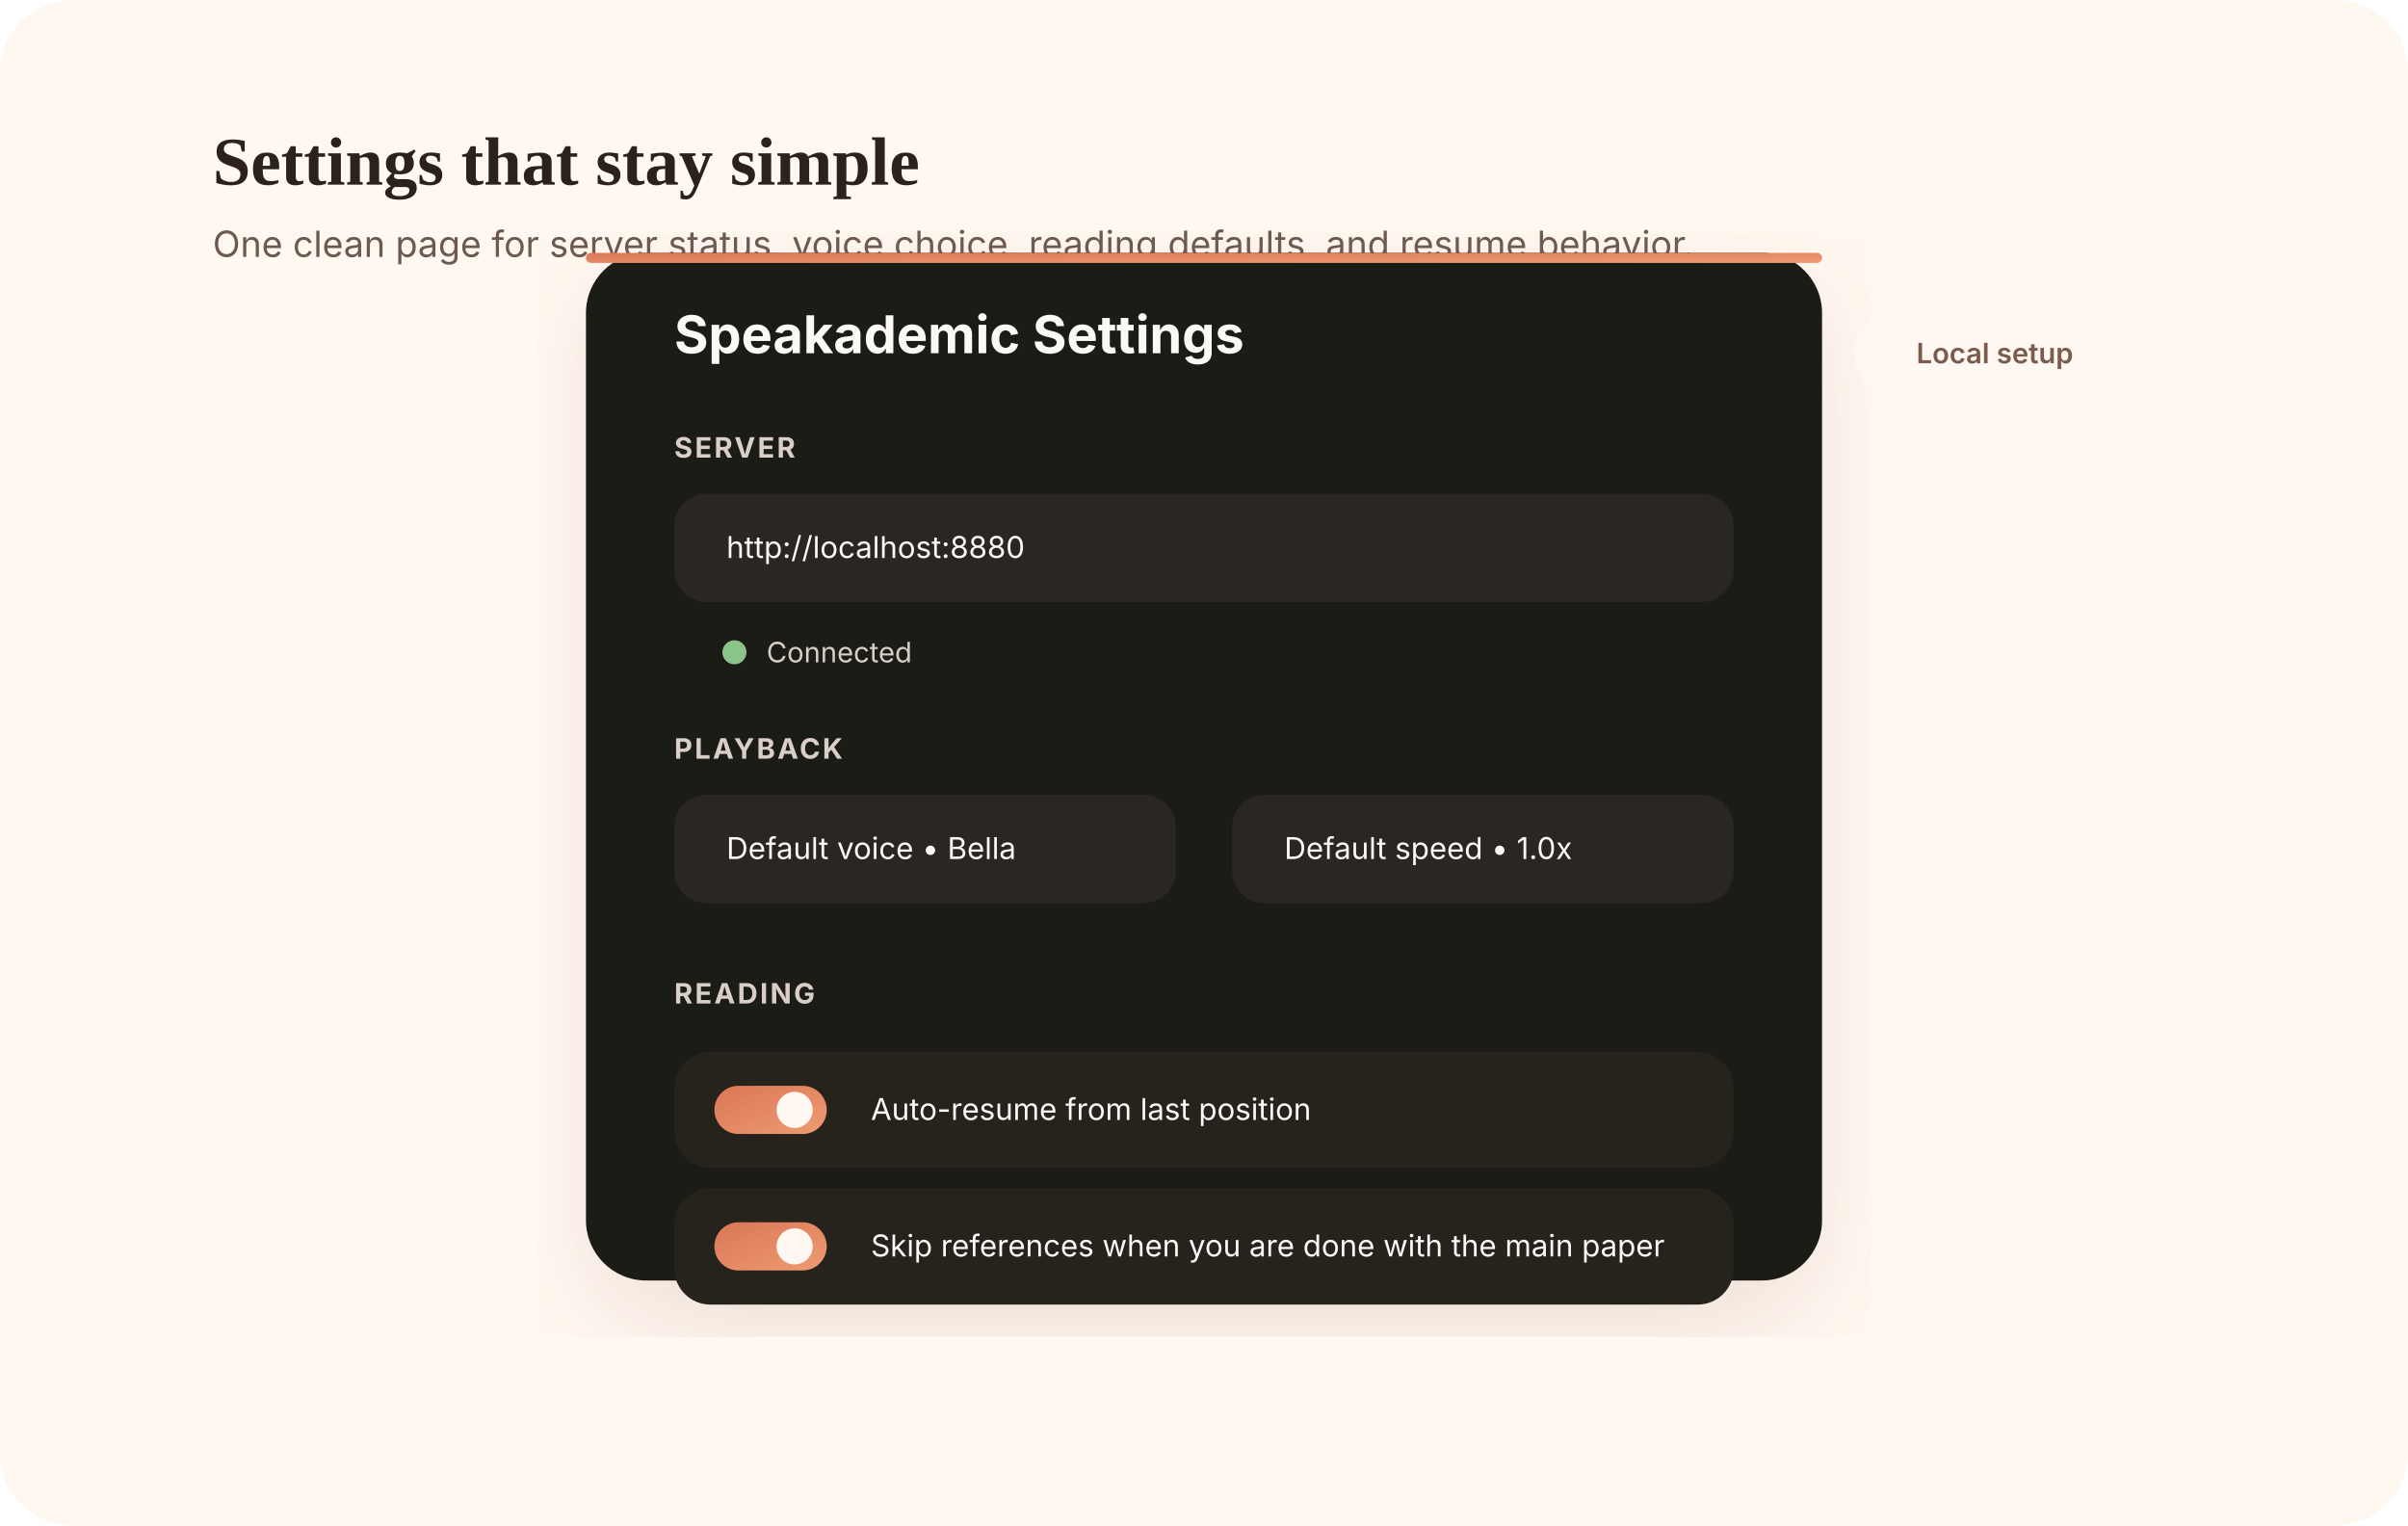
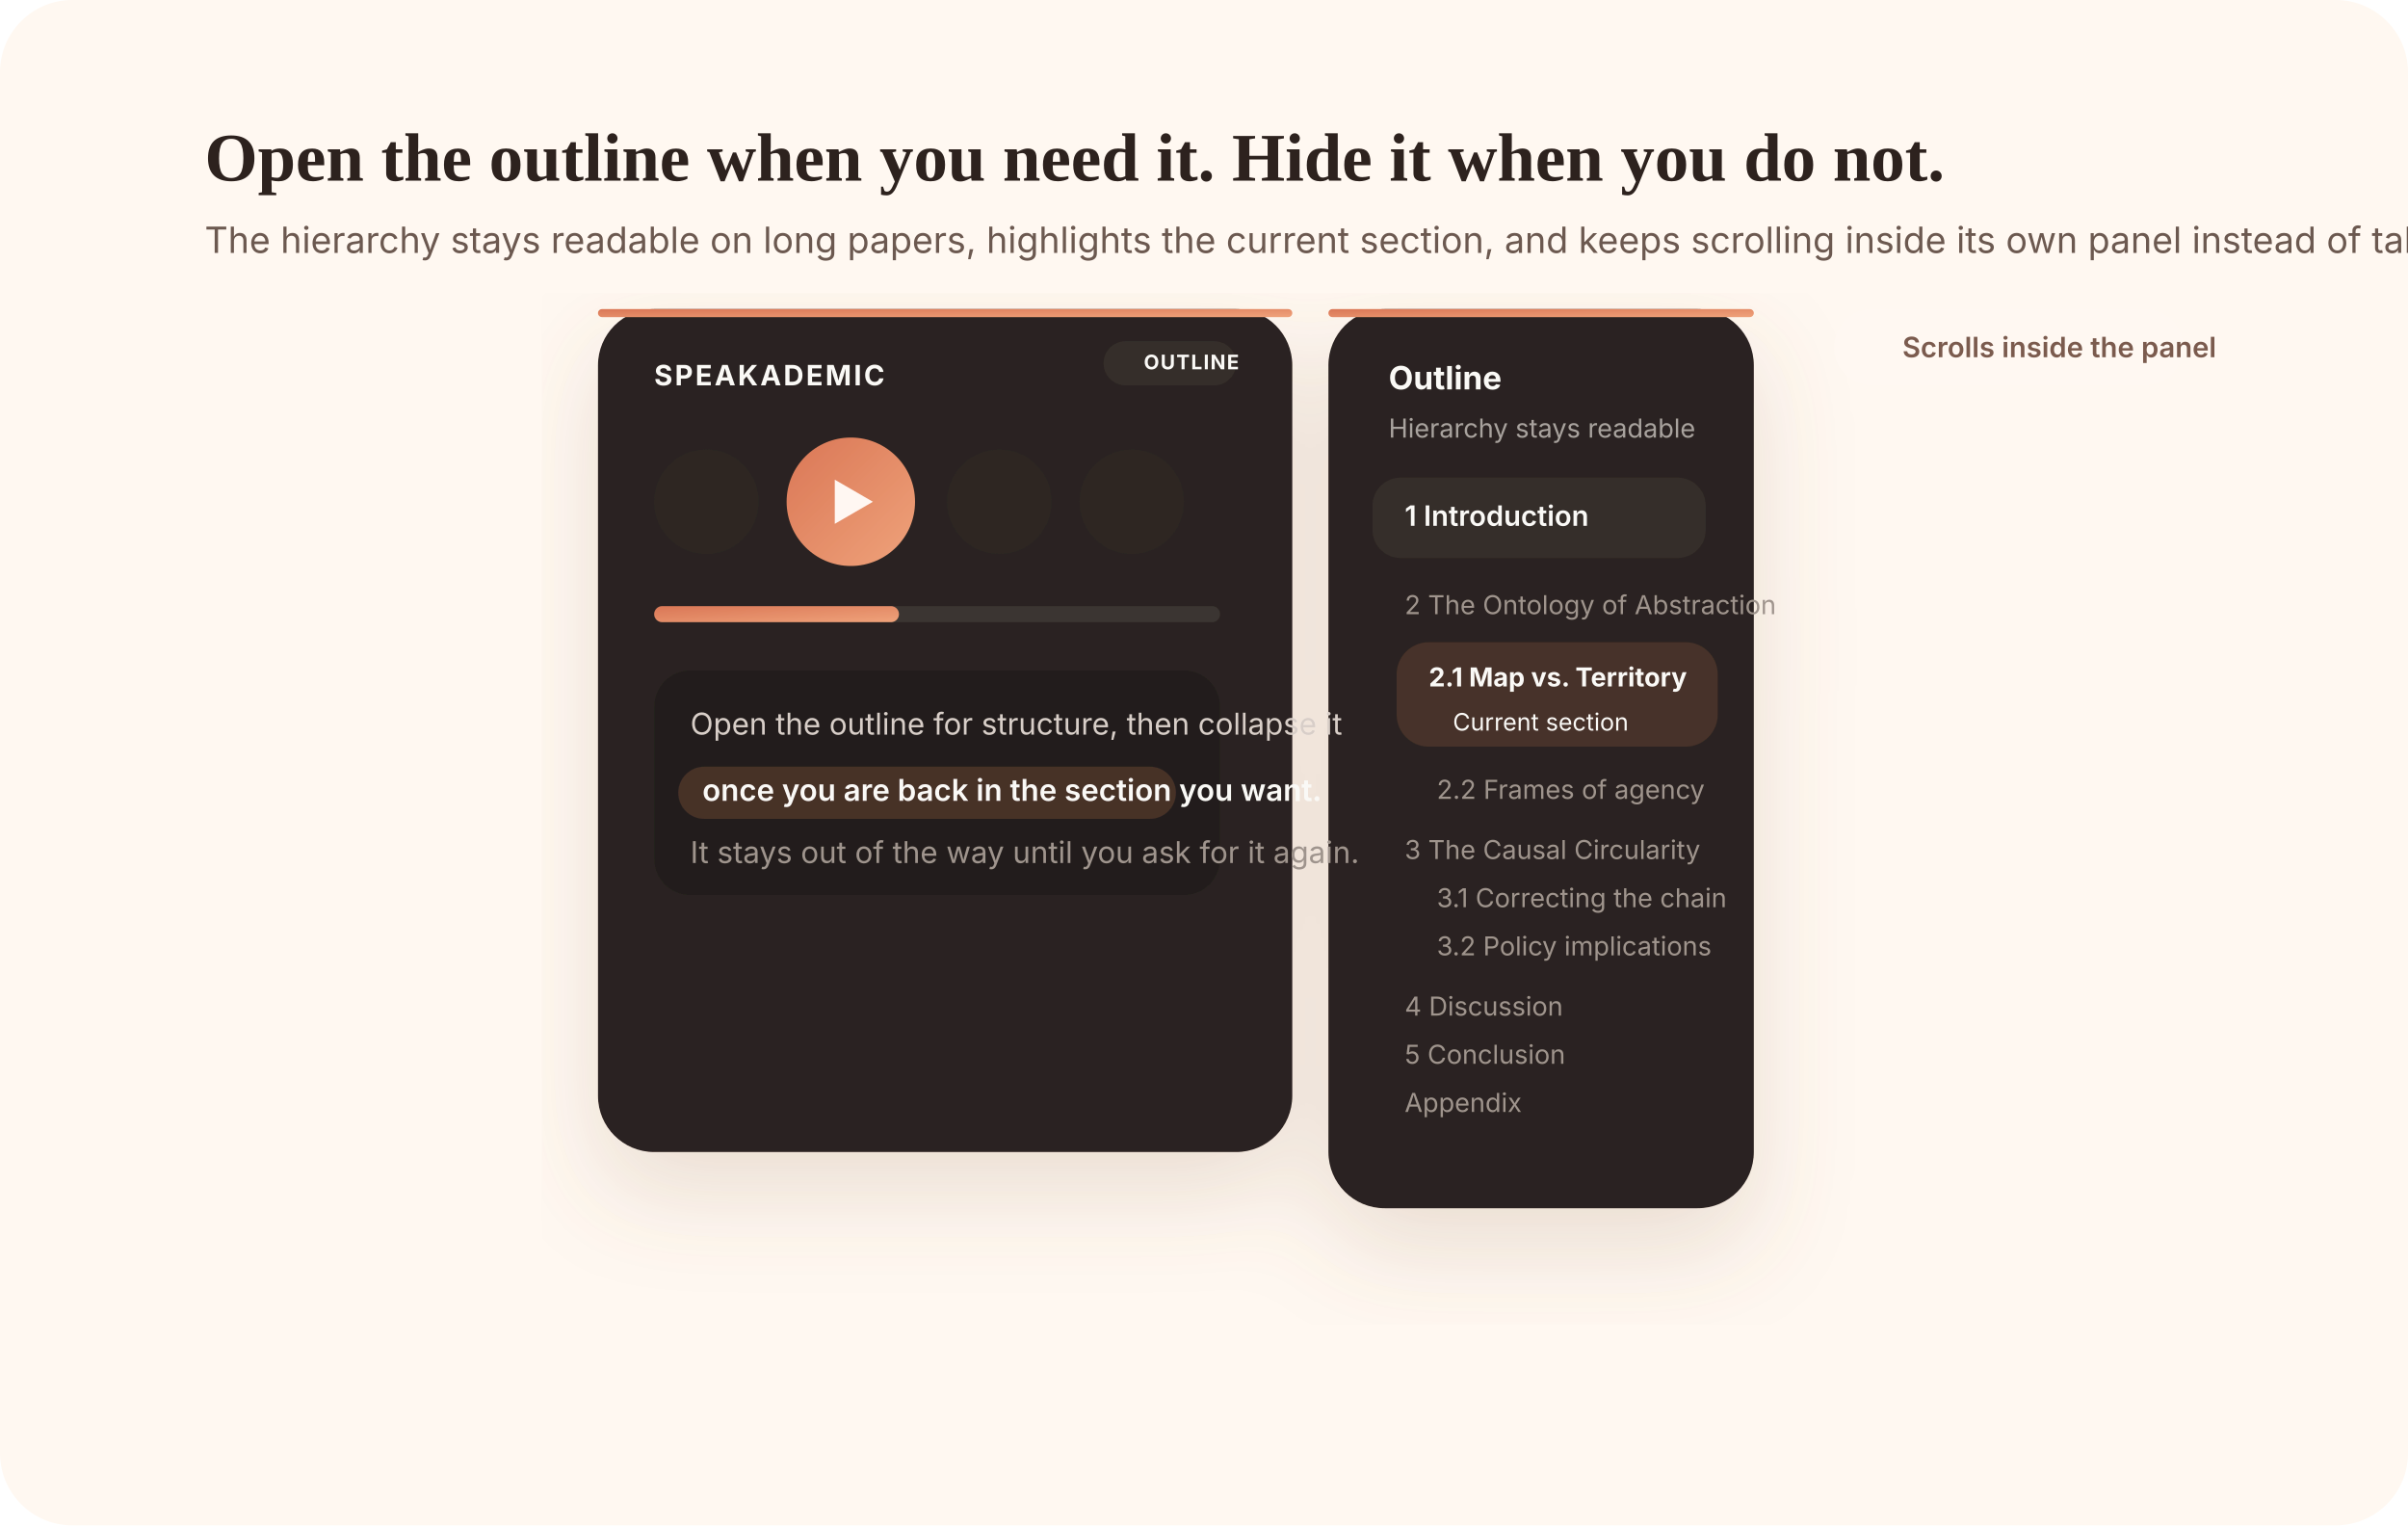
<svg xmlns="http://www.w3.org/2000/svg" width="1200" height="760" viewBox="0 0 1200 760" fill="none">
  <defs>
-     <linearGradient id="bg" x1="60" y1="20" x2="1100" y2="720">
+     <linearGradient id="bg" x1="72" y1="18" x2="1110" y2="720">
      <stop offset="0" stop-color="#FFF8F1" />
-       <stop offset="1" stop-color="#F3D7C9" />
+       <stop offset="1" stop-color="#F1D3C2" />
    </linearGradient>
    <linearGradient id="accent" x1="0" y1="0" x2="1" y2="1">
      <stop offset="0" stop-color="#DA7756" />
-       <stop offset="1" stop-color="#EE9B72" />
+       <stop offset="1" stop-color="#EFA27A" />
    </linearGradient>
-     <filter id="panelShadow" x="268" y="98" width="664" height="568" filterUnits="userSpaceOnUse" color-interpolation-filters="sRGB">
-       <feDropShadow dx="0" dy="18" stdDeviation="24" flood-color="#966B59" flood-opacity="0.16" />
+     <linearGradient id="panel" x1="356" y1="176" x2="918" y2="596">
+       <stop offset="0" stop-color="#2B2421" />
+       <stop offset="1" stop-color="#171311" />
+     </linearGradient>
+     <filter id="panelShadow" x="270" y="126" width="660" height="534" filterUnits="userSpaceOnUse" color-interpolation-filters="sRGB">
+       <feDropShadow dx="0" dy="20" stdDeviation="24" flood-color="#8E6452" flood-opacity="0.18" />
    </filter>
  </defs>
  <rect width="1200" height="760" rx="36" fill="url(#bg)" />
-   <text x="106" y="92" fill="#2D211D" font-family="Georgia, 'Times New Roman', serif" font-size="34" font-weight="700">
-     Settings that stay simple
+   <text x="102" y="90" fill="#2D221E" font-family="Georgia, 'Times New Roman', serif" font-size="34" font-weight="700">
+     Open the outline when you need it. Hide it when you do not.
  </text>
-   <text x="106" y="128" fill="#6C5950" font-family="system-ui, -apple-system, BlinkMacSystemFont, sans-serif" font-size="18">
-     One clean page for server status, voice choice, reading defaults, and
-     resume behavior.
+   <text x="102" y="126" fill="#6C5950" font-family="system-ui, -apple-system, BlinkMacSystemFont, sans-serif" font-size="18">
+     The hierarchy stays readable on long papers, highlights the current
+     section, and keeps scrolling inside its own panel instead of taking over
+     the page.
  </text>
  <g filter="url(#panelShadow)">
-     <rect x="292" y="126" width="616" height="512" rx="30" fill="#1E1A18" />
-     <rect x="292" y="126" width="616" height="5" rx="2.5" fill="url(#accent)" />
-     <text x="336" y="176" fill="#FAF9F6" font-family="system-ui, -apple-system, BlinkMacSystemFont, sans-serif" font-size="26" font-weight="700">
-       Speakademic Settings
+     <rect x="298" y="154" width="346" height="420" rx="28" fill="url(#panel)" />
+     <rect x="298" y="154" width="346" height="4" rx="2" fill="url(#accent)" />
+     <rect x="662" y="154" width="212" height="448" rx="28" fill="url(#panel)" />
+     <rect x="662" y="154" width="212" height="4" rx="2" fill="url(#accent)" />
+     <text x="326" y="192" fill="#FAF9F6" font-family="system-ui, -apple-system, BlinkMacSystemFont, sans-serif" font-size="14" font-weight="700" letter-spacing="0.08em">
+       SPEAKADEMIC
    </text>
-     <text x="336" y="228" fill="#D9CEC8" font-family="system-ui, -apple-system, BlinkMacSystemFont, sans-serif" font-size="14" font-weight="700" letter-spacing="0.08em">
-       SERVER
+     <rect x="550" y="170" width="66" height="22" rx="11" fill="rgba(250,249,246,0.05)" />
+     <text x="570" y="184" fill="#FAF9F6" font-family="system-ui, -apple-system, BlinkMacSystemFont, sans-serif" font-size="10" font-weight="700" letter-spacing="0.06em">
+       OUTLINE
    </text>
-     <rect x="336" y="246" width="528" height="54" rx="16" fill="#2A2522" />
-     <text x="362" y="278" fill="#FAF9F6" font-family="system-ui, -apple-system, BlinkMacSystemFont, sans-serif" font-size="15">
-       http://localhost:8880
+     <rect x="326" y="224" width="52" height="52" rx="26" fill="#2D2724" />
+     <rect x="392" y="218" width="64" height="64" rx="32" fill="url(#accent)" />
+     <rect x="472" y="224" width="52" height="52" rx="26" fill="#2D2724" />
+     <rect x="538" y="224" width="52" height="52" rx="26" fill="#2D2724" />
+     <polygon points="416,239 416,261 435,250" fill="#FFF7F2" />
+     <rect x="326" y="302" width="282" height="8" rx="4" fill="#3B3532" />
+     <rect x="326" y="302" width="122" height="8" rx="4" fill="url(#accent)" />
+     <rect x="326" y="334" width="282" height="112" rx="18" fill="#231F1D" />
+     <text x="344" y="366" fill="#D8CEC8" font-family="system-ui, -apple-system, BlinkMacSystemFont, sans-serif" font-size="15">
+       Open the outline for structure, then collapse it
    </text>
-     <circle cx="366" cy="325" r="6" fill="#8BC488" />
-     <text x="382" y="330" fill="#D7CEC8" font-family="system-ui, -apple-system, BlinkMacSystemFont, sans-serif" font-size="14">
-       Connected
+     <rect x="338" y="382" width="248" height="26" rx="13" fill="rgba(218,119,86,0.20)" />
+     <text x="350" y="399" fill="#FAF9F6" font-family="system-ui, -apple-system, BlinkMacSystemFont, sans-serif" font-size="15" font-weight="600">
+       once you are back in the section you want.
    </text>
-     <text x="336" y="378" fill="#D9CEC8" font-family="system-ui, -apple-system, BlinkMacSystemFont, sans-serif" font-size="14" font-weight="700" letter-spacing="0.08em">
-       PLAYBACK
+     <text x="344" y="430" fill="#9F948D" font-family="system-ui, -apple-system, BlinkMacSystemFont, sans-serif" font-size="15">
+       It stays out of the way until you ask for it again.
    </text>
-     <rect x="336" y="396" width="250" height="54" rx="16" fill="#2A2522" />
-     <rect x="614" y="396" width="250" height="54" rx="16" fill="#2A2522" />
-     <text x="362" y="428" fill="#FAF9F6" font-family="system-ui, -apple-system, BlinkMacSystemFont, sans-serif" font-size="15">
-       Default voice  •  Bella
+     <text x="692" y="194" fill="#FAF9F6" font-family="system-ui, -apple-system, BlinkMacSystemFont, sans-serif" font-size="16" font-weight="700">
+       Outline
    </text>
-     <text x="640" y="428" fill="#FAF9F6" font-family="system-ui, -apple-system, BlinkMacSystemFont, sans-serif" font-size="15">
-       Default speed  •  1.0x
+     <text x="692" y="218" fill="#A8A29E" font-family="system-ui, -apple-system, BlinkMacSystemFont, sans-serif" font-size="13">
+       Hierarchy stays readable
    </text>
-     <text x="336" y="500" fill="#D9CEC8" font-family="system-ui, -apple-system, BlinkMacSystemFont, sans-serif" font-size="14" font-weight="700" letter-spacing="0.08em">
-       READING
-     </text>
-     <rect x="336" y="524" width="528" height="58" rx="18" fill="#25211E" />
-     <rect x="356" y="541" width="56" height="24" rx="12" fill="url(#accent)" />
-     <circle cx="396" cy="553" r="9" fill="#FFF7F2" />
-     <text x="434" y="558" fill="#FAF9F6" font-family="system-ui, -apple-system, BlinkMacSystemFont, sans-serif" font-size="15">
-       Auto-resume from last position
-     </text>
-     <rect x="336" y="592" width="528" height="58" rx="18" fill="#25211E" />
-     <rect x="356" y="609" width="56" height="24" rx="12" fill="url(#accent)" />
-     <circle cx="396" cy="621" r="9" fill="#FFF7F2" />
-     <text x="434" y="626" fill="#FAF9F6" font-family="system-ui, -apple-system, BlinkMacSystemFont, sans-serif" font-size="15">
-       Skip references when you are done with the main paper
-     </text>
+     <rect x="684" y="238" width="166" height="40" rx="14" fill="rgba(250,249,246,0.05)" />
+     <text x="700" y="262" fill="#FAF9F6" font-family="system-ui, -apple-system, BlinkMacSystemFont, sans-serif" font-size="14" font-weight="600">1 Introduction</text>
+     <text x="700" y="306" fill="#9F948D" font-family="system-ui, -apple-system, BlinkMacSystemFont, sans-serif" font-size="13">2 The Ontology of Abstraction</text>
+     <rect x="696" y="320" width="160" height="52" rx="16" fill="rgba(218,119,86,0.16)" />
+     <text x="712" y="342" fill="#FAF9F6" font-family="system-ui, -apple-system, BlinkMacSystemFont, sans-serif" font-size="13" font-weight="700">2.1 Map vs. Territory</text>
+     <text x="724" y="364" fill="#FAF9F6" font-family="system-ui, -apple-system, BlinkMacSystemFont, sans-serif" font-size="12">Current section</text>
+     <text x="716" y="398" fill="#9F948D" font-family="system-ui, -apple-system, BlinkMacSystemFont, sans-serif" font-size="13">2.2 Frames of agency</text>
+     <text x="700" y="428" fill="#9F948D" font-family="system-ui, -apple-system, BlinkMacSystemFont, sans-serif" font-size="13">3 The Causal Circularity</text>
+     <text x="716" y="452" fill="#9F948D" font-family="system-ui, -apple-system, BlinkMacSystemFont, sans-serif" font-size="13">3.1 Correcting the chain</text>
+     <text x="716" y="476" fill="#9F948D" font-family="system-ui, -apple-system, BlinkMacSystemFont, sans-serif" font-size="13">3.2 Policy implications</text>
+     <text x="700" y="506" fill="#9F948D" font-family="system-ui, -apple-system, BlinkMacSystemFont, sans-serif" font-size="13">4 Discussion</text>
+     <text x="700" y="530" fill="#9F948D" font-family="system-ui, -apple-system, BlinkMacSystemFont, sans-serif" font-size="13">5 Conclusion</text>
+     <text x="700" y="554" fill="#9F948D" font-family="system-ui, -apple-system, BlinkMacSystemFont, sans-serif" font-size="13">Appendix</text>
  </g>
-   <rect x="924" y="156" width="146" height="40" rx="20" fill="#FFF7F1" />
-   <text x="955" y="181" fill="#7A5B4D" font-family="system-ui, -apple-system, BlinkMacSystemFont, sans-serif" font-size="14" font-weight="600">
-     Local setup
+   <rect x="914" y="154" width="174" height="38" rx="19" fill="#FFF8F2" />
+   <text x="948" y="178" fill="#7B5B4E" font-family="system-ui, -apple-system, BlinkMacSystemFont, sans-serif" font-size="14" font-weight="600">
+     Scrolls inside the panel
  </text>
</svg>
